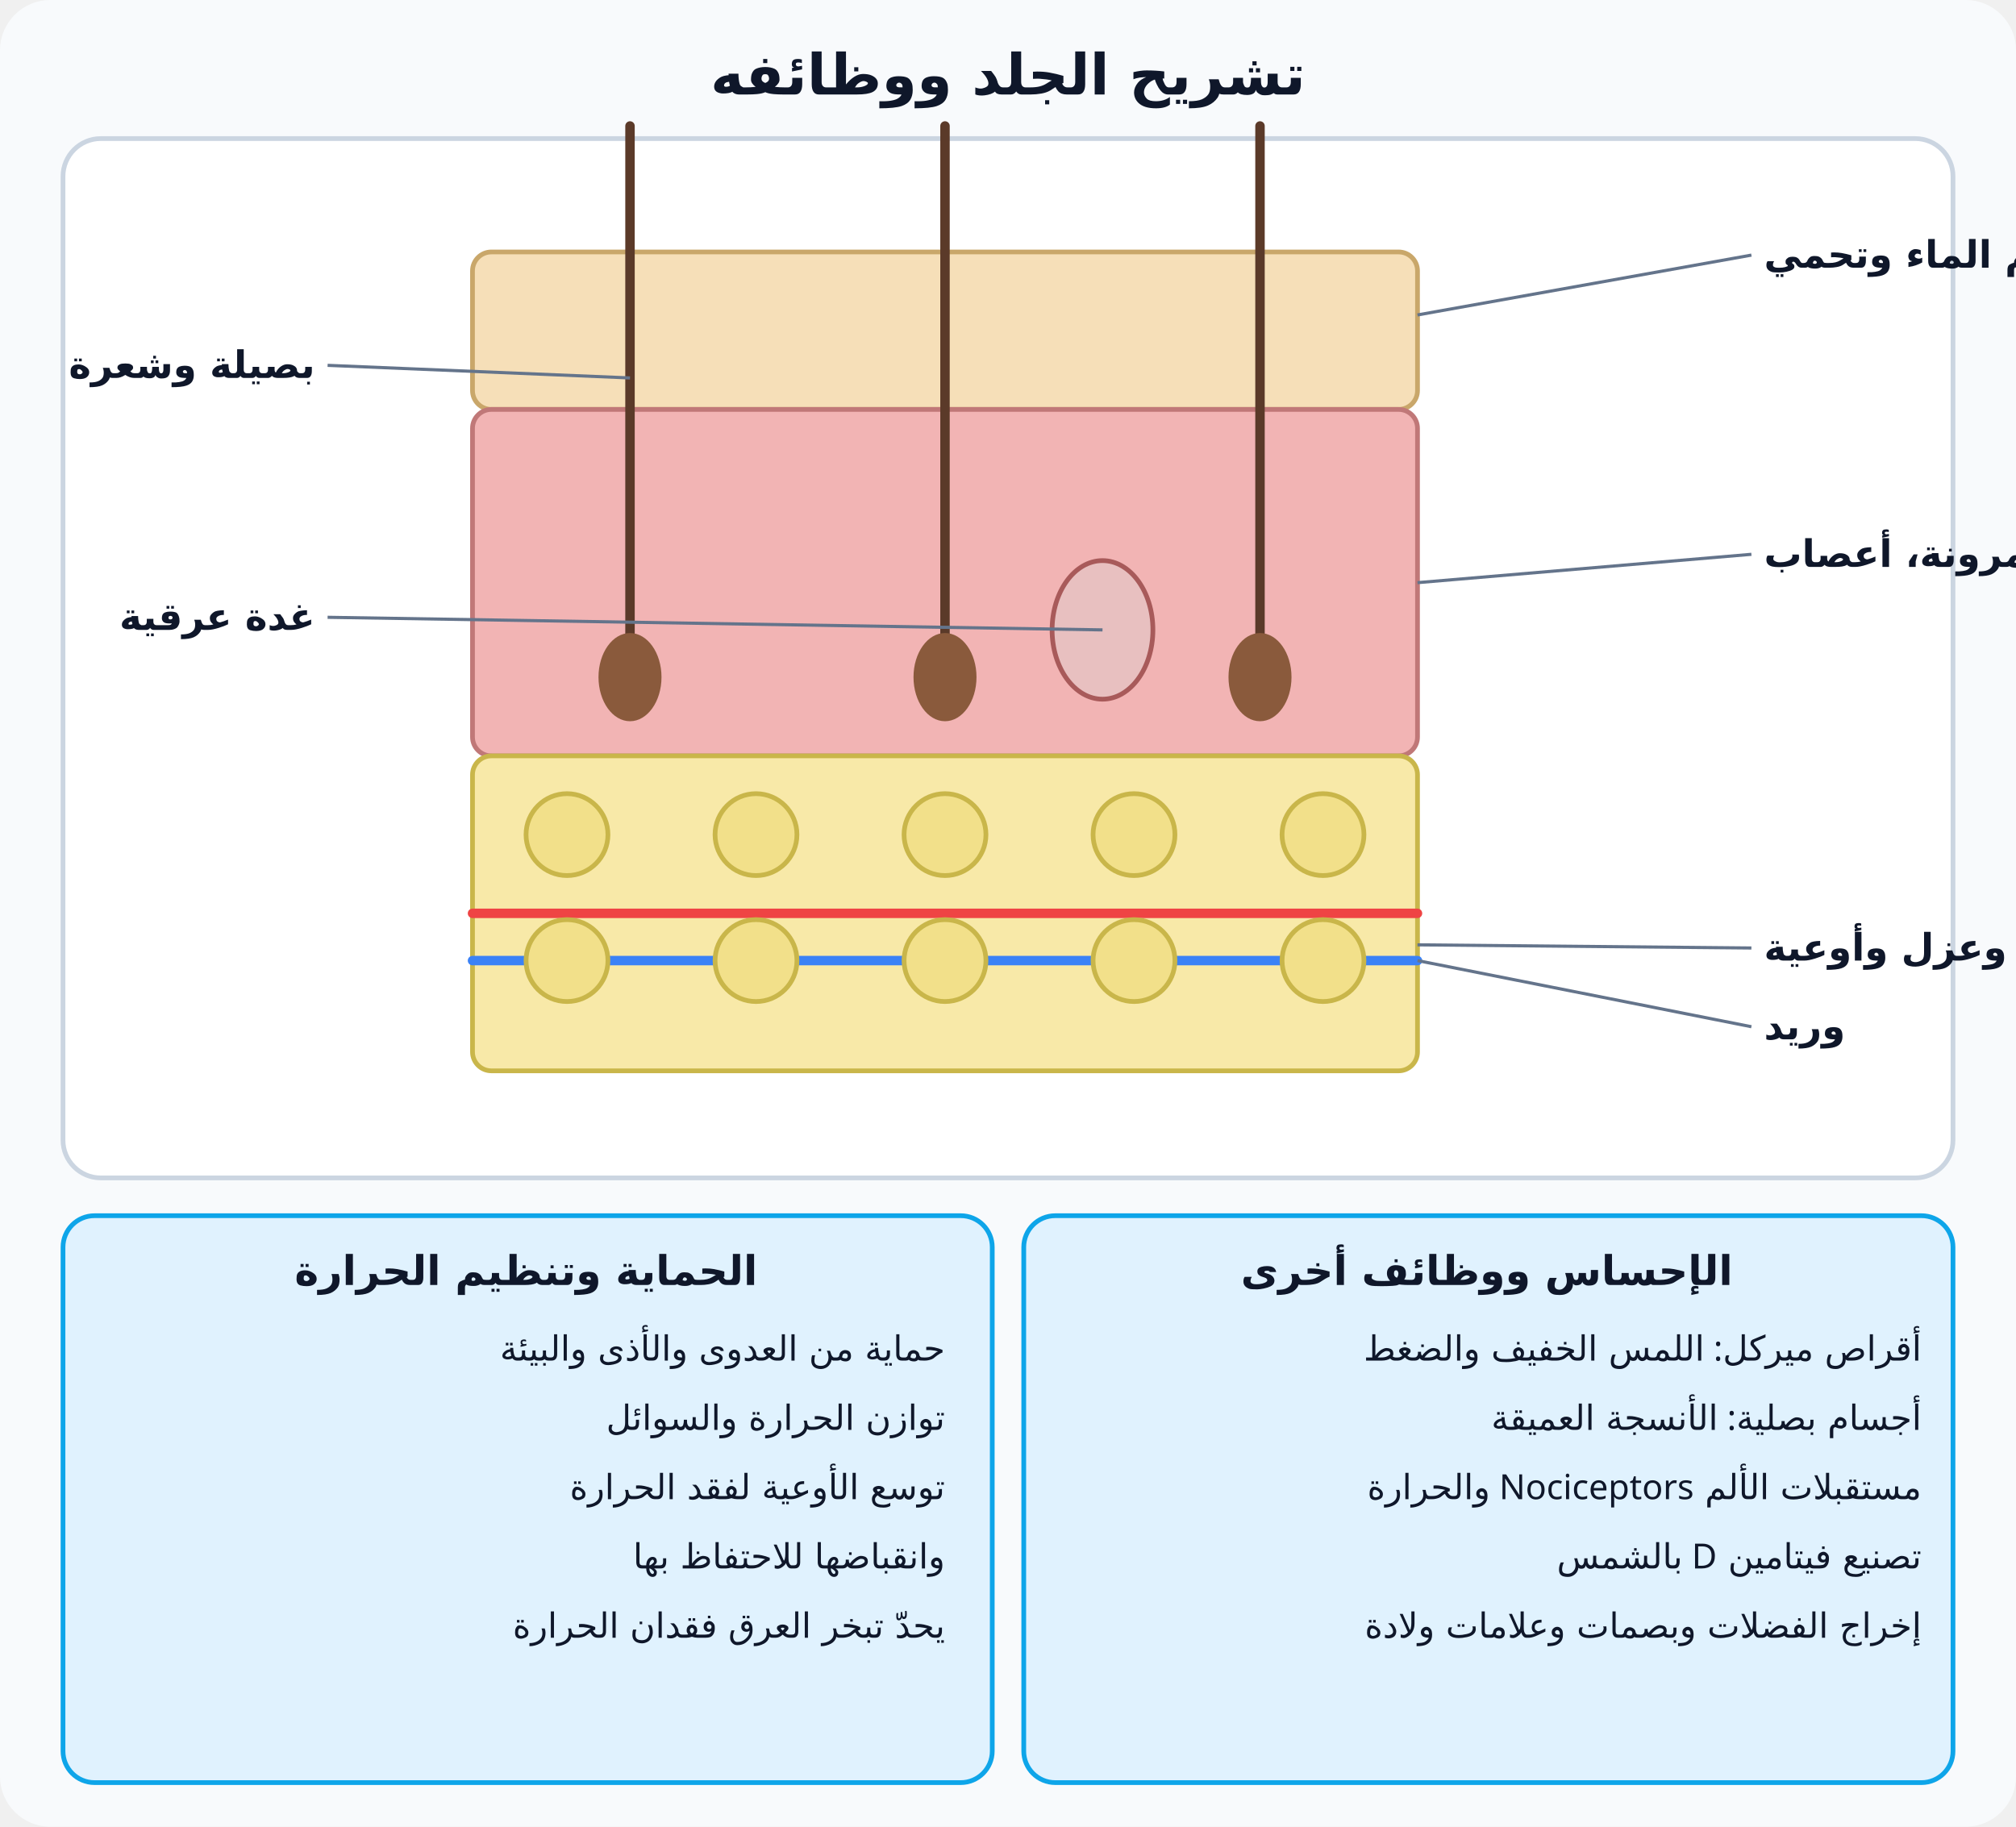
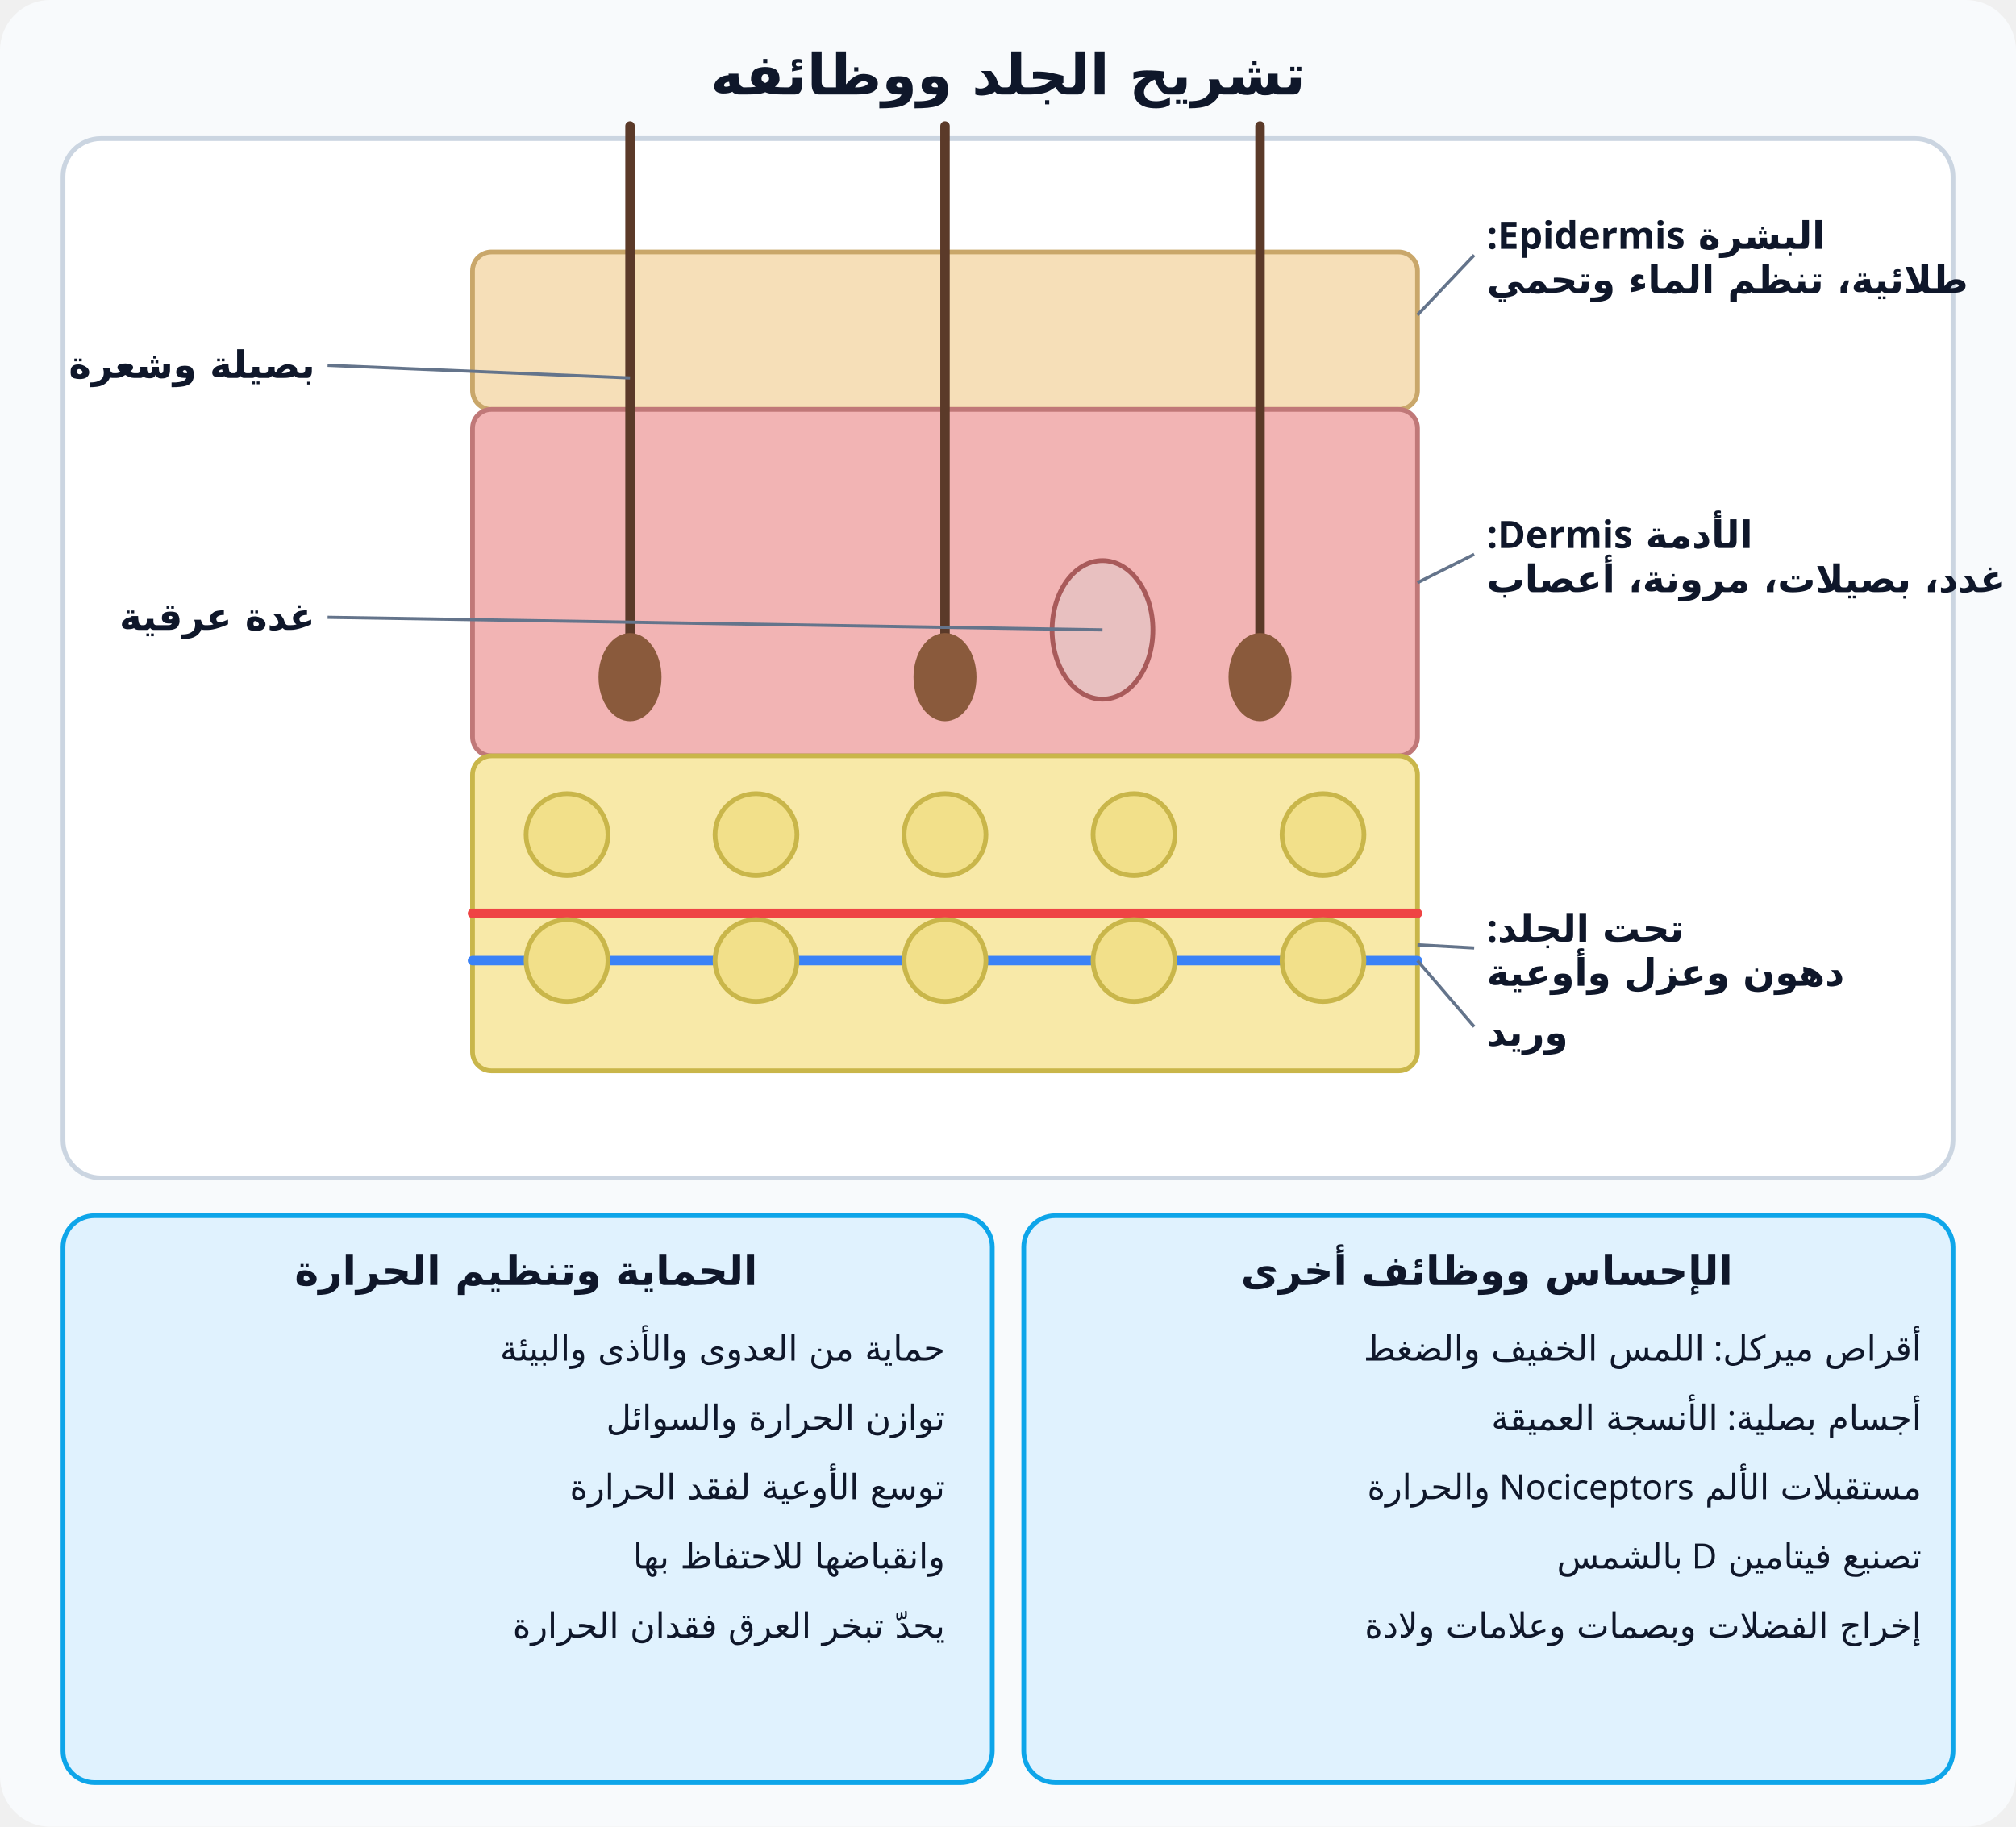
<svg xmlns="http://www.w3.org/2000/svg" viewBox="0 0 640 580" font-family="Cairo, Tahoma, sans-serif" direction="rtl">
  <rect width="640" height="580" rx="16" fill="#f8fafc" />
  <text x="320" y="30" text-anchor="middle" font-size="18" font-weight="800" fill="#0f172a">تشريح الجلد ووظائفه</text>
  <rect x="20" y="44" width="600" height="330" rx="12" fill="#fff" stroke="#cbd5e1" stroke-width="1.5" />
  <rect x="150" y="80" width="300" height="50" rx="6" fill="#f6dfb8" stroke="#c9a76a" stroke-width="1.5" />
  <rect x="150" y="130" width="300" height="110" rx="6" fill="#f2b4b4" stroke="#c07878" stroke-width="1.5" />
  <rect x="150" y="240" width="300" height="100" rx="6" fill="#f8e9a8" stroke="#c9b64a" stroke-width="1.5" />
  <path d="M200,40 L200,215" fill="none" stroke="#5b3a29" stroke-width="3" stroke-linecap="round" stroke-linejoin="round" />
  <ellipse cx="200" cy="215" rx="10" ry="14" fill="#8a5a3c" stroke="none" stroke-width="1.5" />
  <path d="M300,40 L300,215" fill="none" stroke="#5b3a29" stroke-width="3" stroke-linecap="round" stroke-linejoin="round" />
  <ellipse cx="300" cy="215" rx="10" ry="14" fill="#8a5a3c" stroke="none" stroke-width="1.5" />
  <path d="M400,40 L400,215" fill="none" stroke="#5b3a29" stroke-width="3" stroke-linecap="round" stroke-linejoin="round" />
  <ellipse cx="400" cy="215" rx="10" ry="14" fill="#8a5a3c" stroke="none" stroke-width="1.5" />
  <ellipse cx="350" cy="200" rx="16" ry="22" fill="#e8c0c0" stroke="#a85a5a" stroke-width="1.5" />
  <path d="M150,290 L450,290" fill="none" stroke="#ef4444" stroke-width="3" stroke-linecap="round" stroke-linejoin="round" />
  <path d="M150,305 L450,305" fill="none" stroke="#3b82f6" stroke-width="3" stroke-linecap="round" stroke-linejoin="round" />
  <circle cx="180" cy="265" r="13" fill="#f2e08a" stroke="#c9b64a" stroke-width="1.5" />
  <circle cx="180" cy="305" r="13" fill="#f2e08a" stroke="#c9b64a" stroke-width="1.5" />
  <circle cx="240" cy="265" r="13" fill="#f2e08a" stroke="#c9b64a" stroke-width="1.5" />
  <circle cx="240" cy="305" r="13" fill="#f2e08a" stroke="#c9b64a" stroke-width="1.5" />
  <circle cx="300" cy="265" r="13" fill="#f2e08a" stroke="#c9b64a" stroke-width="1.5" />
  <circle cx="300" cy="305" r="13" fill="#f2e08a" stroke="#c9b64a" stroke-width="1.5" />
  <circle cx="360" cy="265" r="13" fill="#f2e08a" stroke="#c9b64a" stroke-width="1.5" />
  <circle cx="360" cy="305" r="13" fill="#f2e08a" stroke="#c9b64a" stroke-width="1.5" />
  <circle cx="420" cy="265" r="13" fill="#f2e08a" stroke="#c9b64a" stroke-width="1.5" />
  <circle cx="420" cy="305" r="13" fill="#f2e08a" stroke="#c9b64a" stroke-width="1.5" />
-   <line x1="450" y1="100" x2="556" y2="81" stroke="#64748b" stroke-width="1" />
-   <text x="560" y="85" text-anchor="end" font-size="12" font-weight="600" fill="#0f172a">البشرة Epidermis: طلائية، تنظم الماء وتحمي</text>
-   <line x1="450" y1="185" x2="556" y2="176" stroke="#64748b" stroke-width="1" />
-   <text x="560" y="180" text-anchor="end" font-size="12" font-weight="600" fill="#0f172a">الأدمة Dermis: غدد، بصيلات، مرونة، أعصاب</text>
-   <line x1="450" y1="300" x2="556" y2="301" stroke="#64748b" stroke-width="1" />
-   <text x="560" y="305" text-anchor="end" font-size="12" font-weight="600" fill="#0f172a">تحت الجلد: دهون وعزل وأوعية</text>
+   <line x1="450" y1="100" x2="468" y2="81" stroke="#64748b" stroke-width="1" />
+   <text x="472" y="79" text-anchor="end" font-size="12" font-weight="600" fill="#0f172a">البشرة Epidermis:</text>
+   <text x="472" y="93" text-anchor="end" font-size="12" font-weight="600" fill="#0f172a">طلائية، تنظم الماء وتحمي</text>
+   <line x1="450" y1="185" x2="468" y2="176" stroke="#64748b" stroke-width="1" />
+   <text x="472" y="174" text-anchor="end" font-size="12" font-weight="600" fill="#0f172a">الأدمة Dermis:</text>
+   <text x="472" y="188" text-anchor="end" font-size="12" font-weight="600" fill="#0f172a">غدد، بصيلات، مرونة، أعصاب</text>
+   <line x1="450" y1="300" x2="468" y2="301" stroke="#64748b" stroke-width="1" />
+   <text x="472" y="299" text-anchor="end" font-size="12" font-weight="600" fill="#0f172a">تحت الجلد:</text>
+   <text x="472" y="313" text-anchor="end" font-size="12" font-weight="600" fill="#0f172a">دهون وعزل وأوعية</text>
  <line x1="350" y1="200" x2="104" y2="196" stroke="#64748b" stroke-width="1" />
  <text x="100" y="200" text-anchor="start" font-size="12" font-weight="600" fill="#0f172a">غدة عرقية</text>
  <line x1="200" y1="120" x2="104" y2="116" stroke="#64748b" stroke-width="1" />
  <text x="100" y="120" text-anchor="start" font-size="12" font-weight="600" fill="#0f172a">بصيلة وشعرة</text>
-   <line x1="450" y1="305" x2="556" y2="326" stroke="#64748b" stroke-width="1" />
-   <text x="560" y="330" text-anchor="end" font-size="12" font-weight="600" fill="#0f172a">وريد</text>
+   <line x1="450" y1="305" x2="468" y2="326" stroke="#64748b" stroke-width="1" />
+   <text x="472" y="332" text-anchor="end" font-size="12" font-weight="600" fill="#0f172a">وريد</text>
  <rect x="20" y="386" width="295" height="180" rx="10" fill="#e0f2fe" stroke="#0ea5e9" stroke-width="1.5" />
  <text x="167" y="408" text-anchor="middle" font-size="13" font-weight="800" fill="#0f172a">الحماية وتنظيم الحرارة</text>
  <text x="300" y="432" text-anchor="start" font-size="11" font-weight="500" fill="#0f172a">حماية من العدوى والأذى والبيئة</text>
  <text x="300" y="454" text-anchor="start" font-size="11" font-weight="500" fill="#0f172a">توازن الحرارة والسوائل</text>
  <text x="300" y="476" text-anchor="start" font-size="11" font-weight="500" fill="#0f172a">توسع الأوعية لفقد الحرارة</text>
  <text x="300" y="498" text-anchor="start" font-size="11" font-weight="500" fill="#0f172a">وانقباضها للاحتفاظ بها</text>
  <text x="300" y="520" text-anchor="start" font-size="11" font-weight="500" fill="#0f172a">يحدّ تبخر العرق فقدان الحرارة</text>
  <rect x="325" y="386" width="295" height="180" rx="10" fill="#e0f2fe" stroke="#0ea5e9" stroke-width="1.5" />
  <text x="472" y="408" text-anchor="middle" font-size="13" font-weight="800" fill="#0f172a">الإحساس ووظائف أخرى</text>
  <text x="610" y="432" text-anchor="start" font-size="11" font-weight="500" fill="#0f172a">أقراص ميركل: اللمس الخفيف والضغط</text>
  <text x="610" y="454" text-anchor="start" font-size="11" font-weight="500" fill="#0f172a">أجسام بصلية: الأنسجة العميقة</text>
  <text x="610" y="476" text-anchor="start" font-size="11" font-weight="500" fill="#0f172a">مستقبلات الألم Nociceptors والحرارة</text>
  <text x="610" y="498" text-anchor="start" font-size="11" font-weight="500" fill="#0f172a">تصنيع فيتامين D بالشمس</text>
  <text x="610" y="520" text-anchor="start" font-size="11" font-weight="500" fill="#0f172a">إخراج الفضلات وبصمات وعلامات ولادة</text>
</svg>
